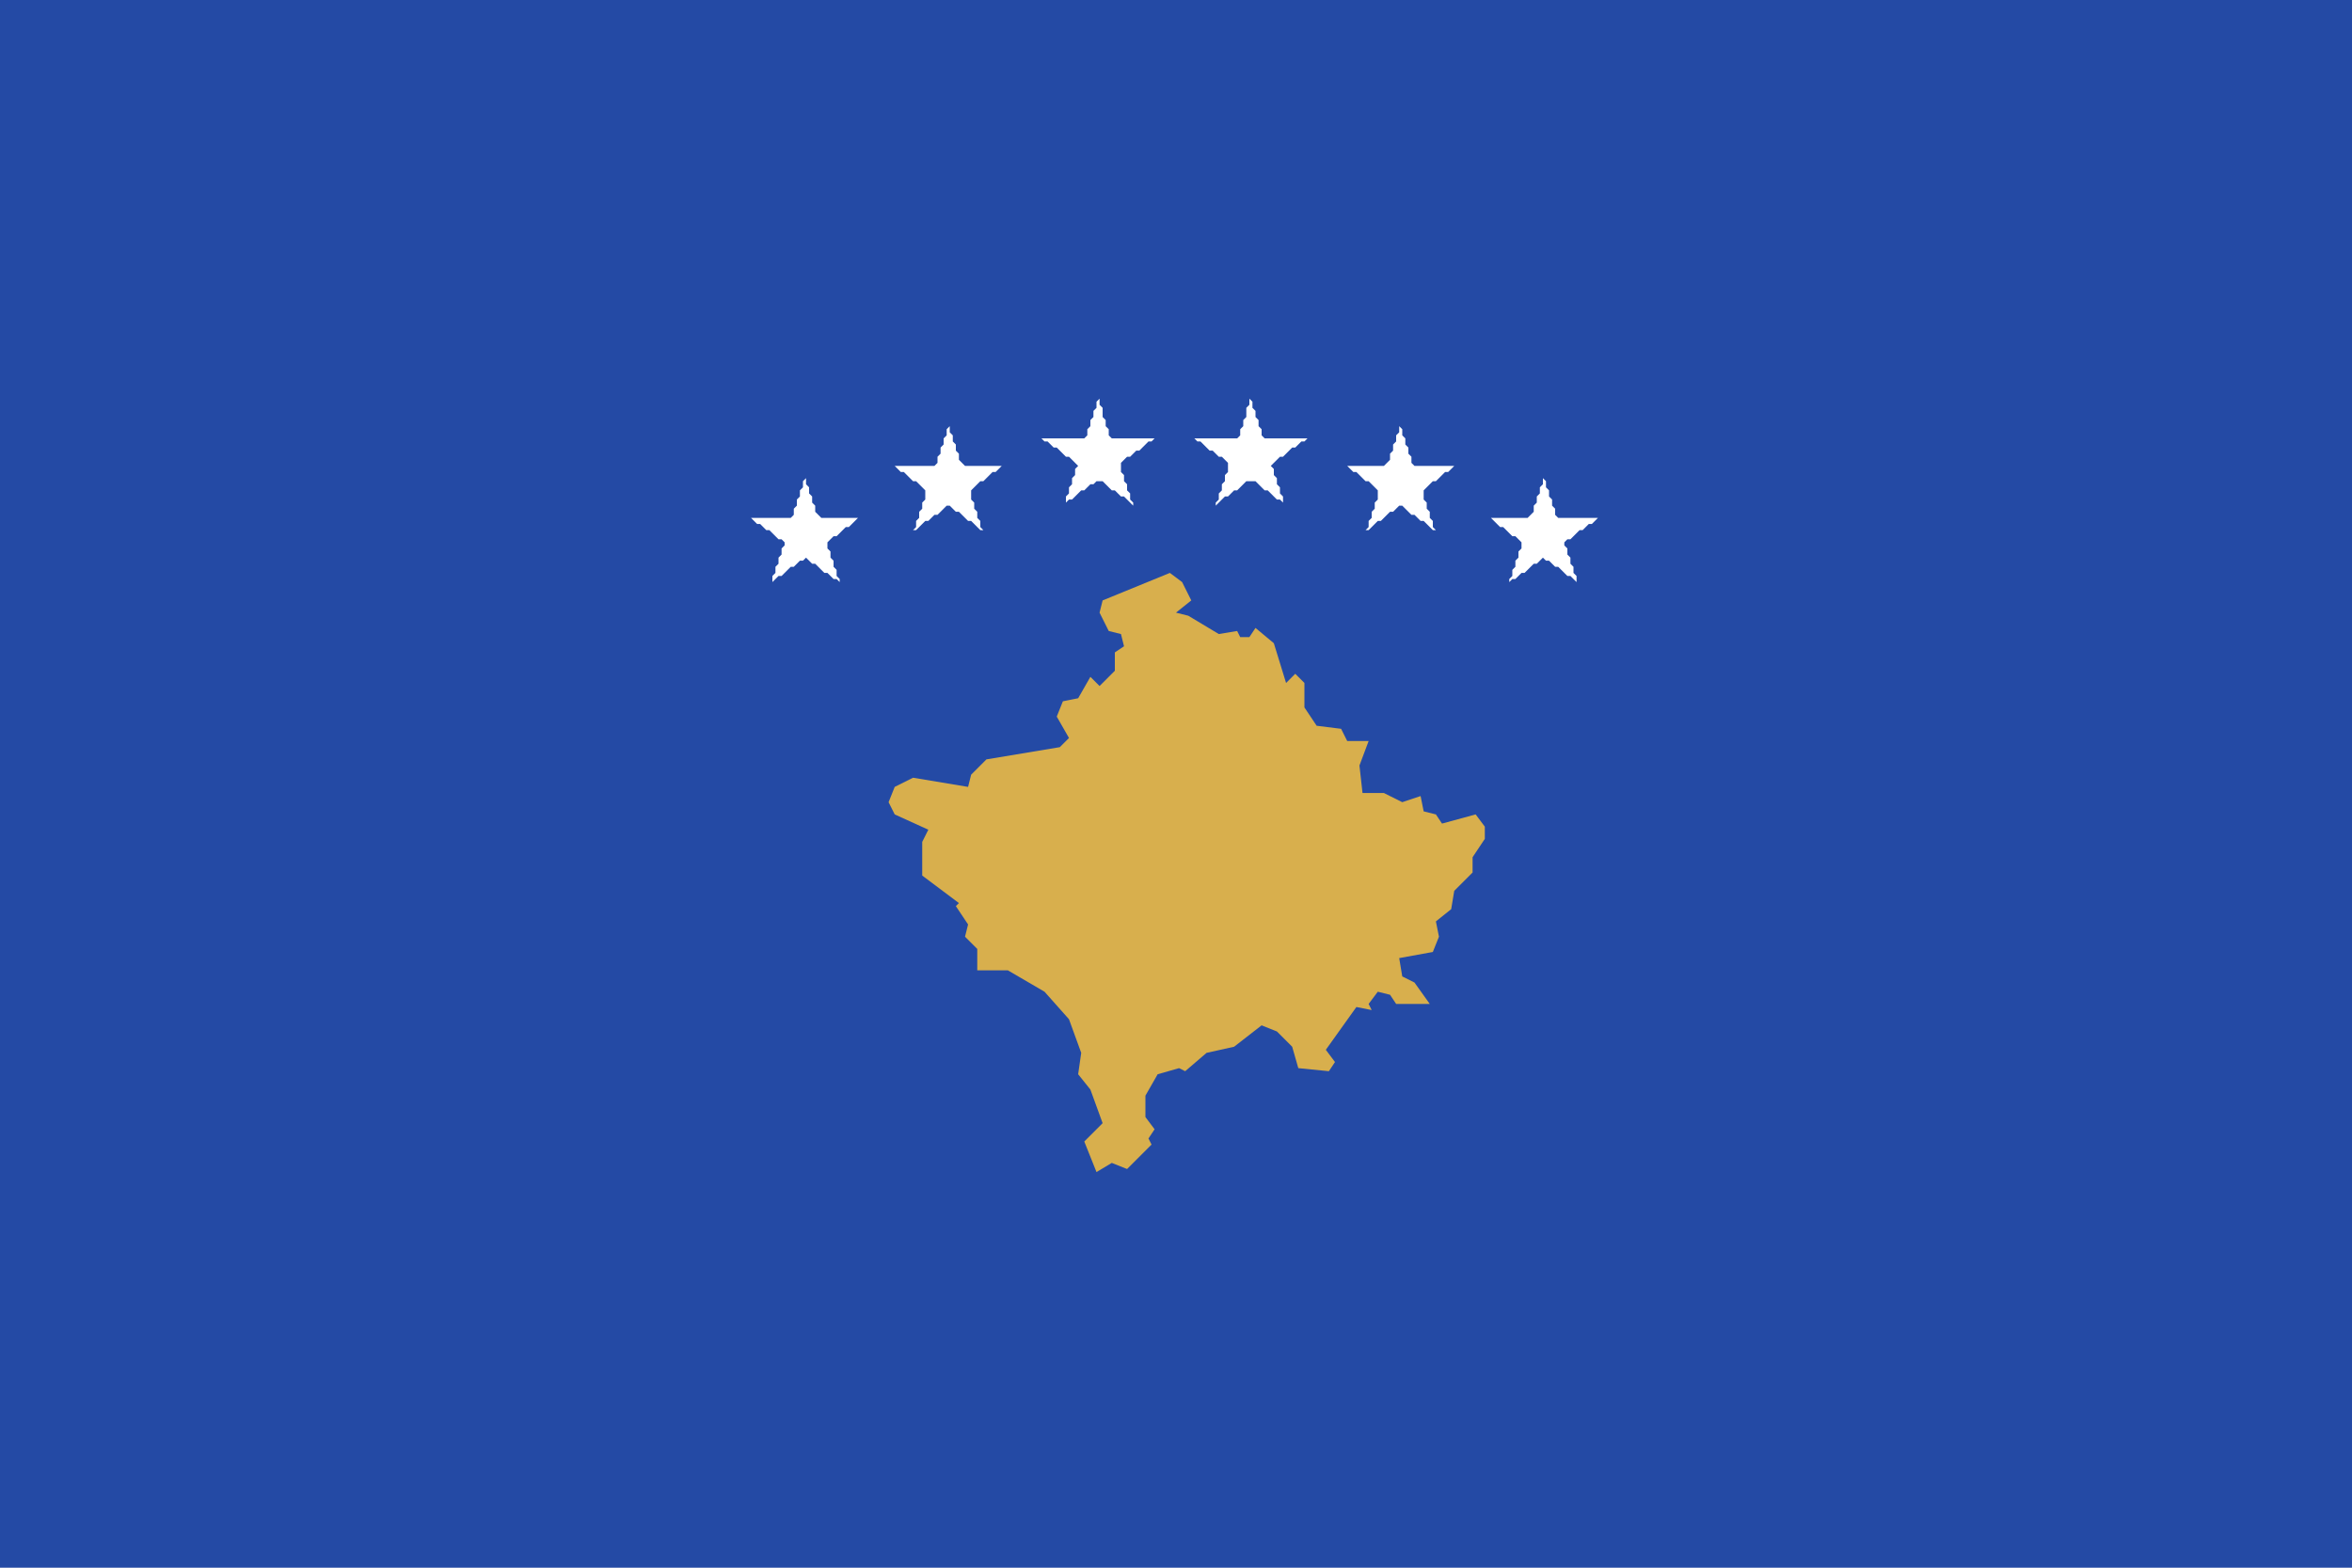
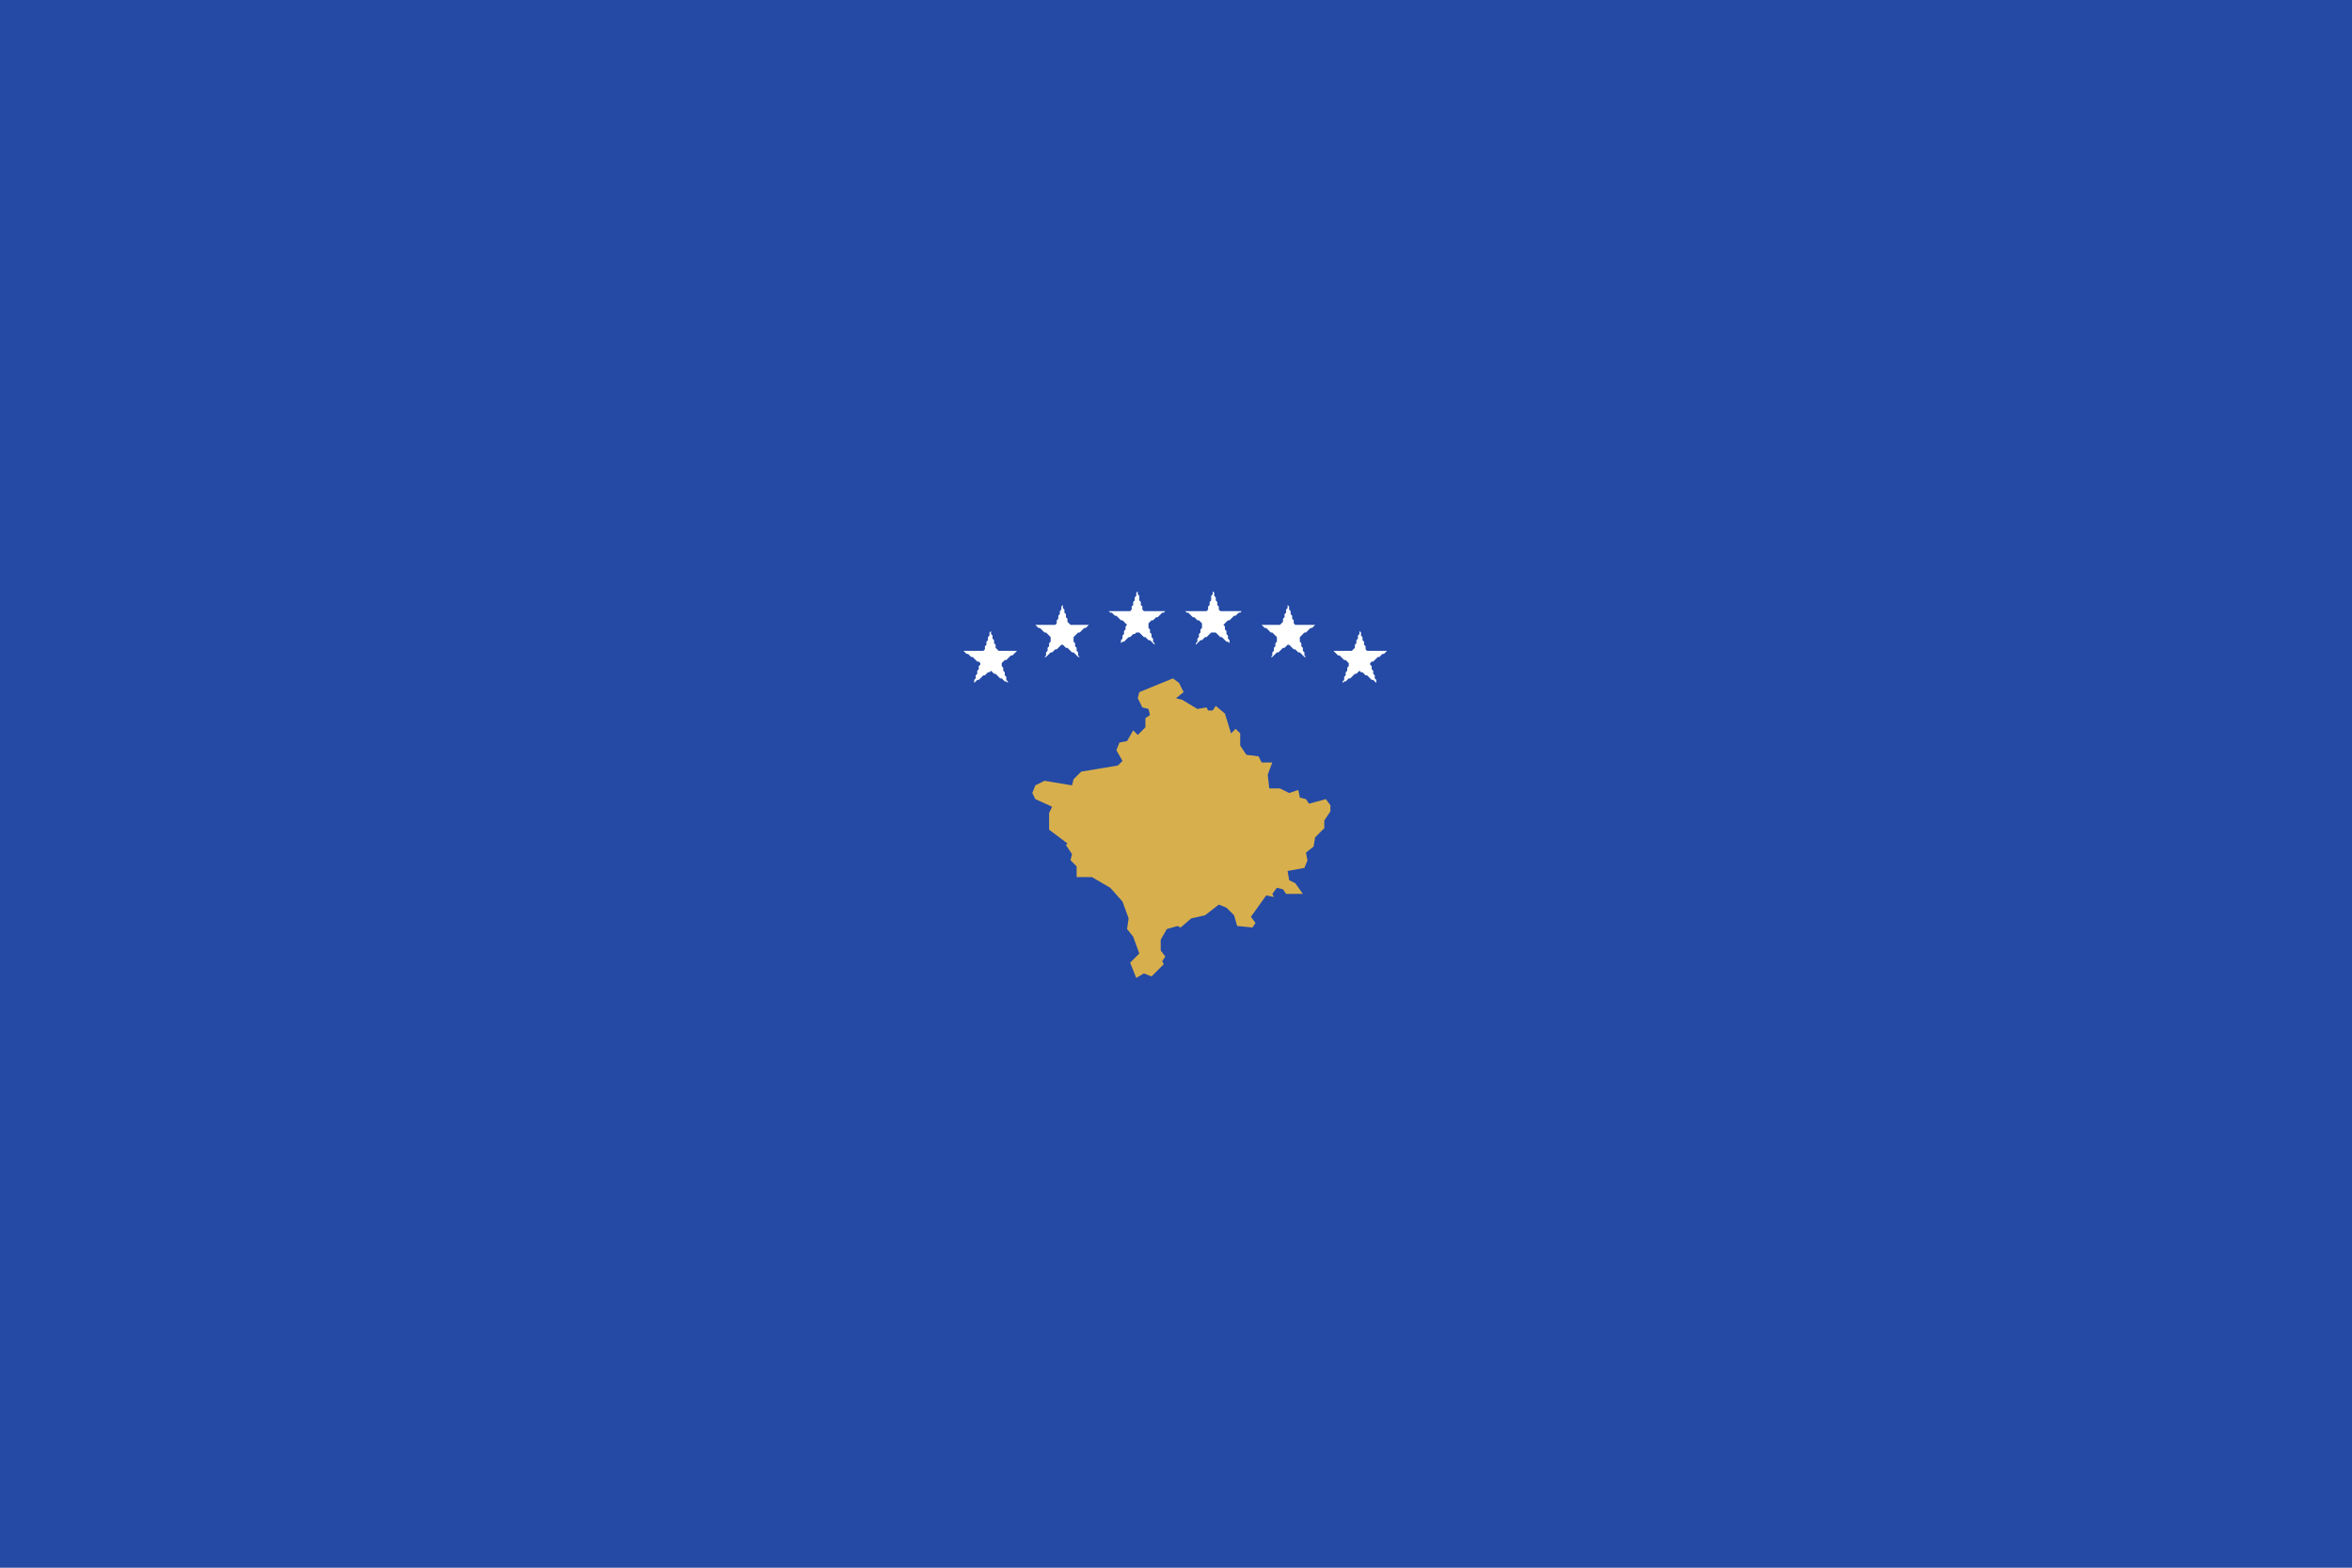
<svg xmlns="http://www.w3.org/2000/svg" width="600" height="400" viewBox="0 0 600 400">
  <rect width="600" height="400" fill="rgb(36,74,165)" />
-   <path d="M298.44,146.18 L281.28,153.20 L280.50,156.32 L282.84,161.00 L285.96,161.78 L286.74,164.90 L284.40,166.46 L284.40,171.14 L280.50,175.04 L278.16,172.70 L275.04,178.16 L271.14,178.94 L269.58,182.84 L272.70,188.30 L270.36,190.64 L251.64,193.76 L247.74,197.66 L246.96,200.78 L232.92,198.44 L228.24,200.78 L226.68,204.68 L228.24,207.80 L236.82,211.70 L235.26,214.82 L235.26,223.40 L244.62,230.42 L243.84,231.20 L246.96,235.88 L246.18,239.00 L249.30,242.12 L249.30,247.58 L257.10,247.58 L266.46,253.04 L272.70,260.06 L275.82,268.64 L275.04,274.10 L278.16,278.00 L281.28,286.58 L276.60,291.26 L279.72,299.06 L283.62,296.72 L287.52,298.28 L293.76,292.04 L292.98,290.48 L294.54,288.14 L292.20,285.02 L292.20,279.56 L295.32,274.10 L300.78,272.54 L302.34,273.32 L307.80,268.64 L314.82,267.08 L321.84,261.62 L325.74,263.18 L329.64,267.08 L331.20,272.54 L339.00,273.32 L340.56,270.98 L338.22,267.86 L346.02,256.94 L349.92,257.72 L349.14,256.16 L351.48,253.04 L354.60,253.82 L356.16,256.16 L364.74,256.16 L360.84,250.70 L357.72,249.14 L356.94,244.46 L365.52,242.90 L367.08,239.00 L366.30,235.10 L370.20,231.98 L370.98,227.30 L375.66,222.62 L375.66,218.72 L378.78,214.04 L378.78,210.92 L376.44,207.80 L367.86,210.14 L366.30,207.80 L363.18,207.02 L362.40,203.12 L357.72,204.68 L353.04,202.34 L347.58,202.34 L346.80,195.32 L349.14,189.08 L343.68,189.08 L342.12,185.96 L335.88,185.18 L332.76,180.50 L332.76,174.26 L330.42,171.92 L328.08,174.26 L324.96,164.12 L320.28,160.22 L318.72,162.56 L316.38,162.56 L315.60,161.00 L310.92,161.78 L303.12,157.10 L300.00,156.32 L303.90,153.20 L301.56,148.52 Z" fill="#D8AF4D" />
-   <path d="M407.64,132.14 L397.50,132.14 L396.72,131.36 L396.72,129.80 L395.94,129.02 L395.94,127.46 L395.16,126.68 L395.16,125.12 L394.38,124.34 L394.38,122.78 L393.60,122.00 L393.60,123.56 L392.82,124.34 L392.82,125.90 L392.04,126.68 L392.04,128.24 L391.26,129.02 L391.26,130.58 L389.70,132.14 L379.56,132.14 L380.34,132.14 L382.68,134.48 L383.46,134.48 L385.80,136.82 L386.58,136.82 L388.14,138.38 L388.14,139.94 L387.36,140.72 L387.36,142.28 L386.58,143.06 L386.58,144.62 L385.80,145.40 L385.80,146.96 L385.02,147.74 L385.02,148.52 L385.80,147.74 L386.58,147.74 L388.14,146.18 L388.92,146.18 L391.26,143.84 L392.04,143.84 L393.60,142.28 L394.38,143.06 L395.16,143.06 L396.72,144.62 L397.50,144.62 L399.84,146.96 L400.62,146.96 L402.18,148.52 L402.18,146.96 L401.40,146.18 L401.40,144.62 L400.62,143.84 L400.62,142.28 L399.84,141.50 L399.84,139.94 L399.06,139.16 L399.06,138.38 L399.84,137.60 L400.62,137.60 L402.96,135.26 L403.74,135.26 L405.30,133.70 L406.08,133.70 Z" fill="#FFFFFF" />
-   <path d="M219.66,132.14 L209.52,132.14 L207.96,130.58 L207.96,129.02 L207.18,128.24 L207.18,126.68 L206.40,125.90 L206.40,124.34 L205.62,123.56 L205.62,122.00 L204.84,122.78 L204.84,124.34 L204.06,125.12 L204.06,126.68 L203.28,127.46 L203.28,129.02 L202.50,129.80 L202.50,131.36 L201.72,132.14 L191.58,132.14 L193.14,133.70 L193.92,133.70 L195.48,135.26 L196.26,135.26 L198.60,137.60 L199.38,137.60 L200.16,138.38 L200.16,139.16 L199.38,139.94 L199.38,141.50 L198.60,142.28 L198.60,143.84 L197.82,144.62 L197.82,146.18 L197.04,146.96 L197.04,148.52 L198.60,146.96 L199.38,146.96 L201.72,144.62 L202.50,144.62 L204.06,143.06 L204.84,143.06 L205.62,142.28 L207.18,143.84 L207.96,143.84 L210.30,146.18 L211.08,146.18 L212.64,147.74 L213.42,147.74 L214.20,148.52 L214.20,147.74 L213.42,146.96 L213.42,145.40 L212.64,144.62 L212.64,143.06 L211.86,142.28 L211.86,140.72 L211.08,139.94 L211.08,138.38 L212.64,136.82 L213.42,136.82 L215.76,134.48 L216.54,134.48 L218.88,132.14 Z" fill="#FFFFFF" />
-   <path d="M342.90,118.88 L343.68,118.88 L345.24,120.44 L346.02,120.44 L348.36,122.78 L349.14,122.78 L351.48,125.12 L351.48,127.46 L350.70,128.24 L350.70,129.80 L349.92,130.58 L349.92,132.14 L349.14,132.92 L349.14,134.48 L348.36,135.26 L349.14,135.26 L351.48,132.92 L352.26,132.92 L354.60,130.58 L355.38,130.58 L356.94,129.02 L357.72,129.02 L360.06,131.36 L360.84,131.36 L362.40,132.92 L363.18,132.92 L365.52,135.26 L366.30,135.26 L365.52,134.48 L365.52,132.92 L364.74,132.14 L364.74,130.58 L363.96,129.80 L363.96,128.24 L363.18,127.46 L363.18,125.12 L365.52,122.78 L366.30,122.78 L368.64,120.44 L369.42,120.44 L370.98,118.88 L360.84,118.88 L360.06,118.10 L360.06,116.54 L359.28,115.76 L359.28,114.20 L358.50,113.42 L358.50,111.86 L357.72,111.08 L357.72,109.52 L356.94,108.74 L356.94,110.30 L356.16,111.08 L356.16,112.64 L355.38,113.42 L355.38,114.98 L354.60,115.76 L354.60,117.32 L353.04,118.88 Z" fill="#FFFFFF" />
-   <path d="M256.32,118.88 L246.18,118.88 L244.62,117.32 L244.62,115.76 L243.84,114.98 L243.84,113.42 L243.06,112.64 L243.06,111.08 L242.28,110.30 L242.28,108.74 L241.50,109.52 L241.50,111.08 L240.72,111.86 L240.72,113.42 L239.94,114.20 L239.94,115.76 L239.16,116.54 L239.16,118.10 L238.38,118.88 L228.24,118.88 L229.80,120.44 L230.58,120.44 L232.92,122.78 L233.70,122.78 L236.04,125.12 L236.04,127.46 L235.26,128.24 L235.26,129.80 L234.48,130.58 L234.48,132.14 L233.70,132.92 L233.70,134.48 L232.92,135.26 L233.70,135.26 L236.04,132.92 L236.82,132.92 L238.38,131.36 L239.16,131.36 L241.50,129.02 L242.28,129.02 L243.84,130.58 L244.62,130.58 L246.96,132.92 L247.74,132.92 L250.08,135.26 L250.86,135.26 L250.08,134.48 L250.08,132.92 L249.30,132.14 L249.30,130.58 L248.52,129.80 L248.52,128.24 L247.74,127.46 L247.74,125.12 L250.08,122.78 L250.86,122.78 L253.20,120.44 L253.98,120.44 L255.54,118.88 Z" fill="#FFFFFF" />
-   <path d="M304.68,111.86 L305.46,112.64 L306.24,112.64 L308.58,114.98 L309.36,114.98 L310.92,116.54 L311.70,116.54 L313.26,118.10 L313.26,120.44 L312.48,121.22 L312.48,122.78 L311.70,123.56 L311.70,125.12 L310.92,125.90 L310.92,127.46 L310.14,128.24 L310.14,129.02 L312.48,126.68 L313.26,126.68 L314.82,125.12 L315.60,125.12 L317.94,122.78 L320.28,122.78 L322.62,125.12 L323.40,125.12 L325.74,127.46 L326.52,127.46 L328.08,129.02 L327.30,128.24 L327.30,126.68 L326.52,125.90 L326.52,124.34 L325.74,123.56 L325.74,122.00 L324.96,121.22 L324.96,119.66 L324.18,118.88 L326.52,116.54 L327.30,116.54 L329.64,114.20 L330.42,114.20 L331.98,112.64 L332.76,112.64 L333.54,111.86 L322.62,111.86 L321.84,111.08 L321.84,109.52 L321.06,108.74 L321.06,107.18 L320.28,106.40 L320.28,104.84 L319.50,104.06 L319.50,102.50 L318.72,101.72 L318.72,103.28 L317.94,104.06 L317.94,106.40 L317.16,107.18 L317.16,108.74 L316.38,109.52 L316.38,111.08 L315.60,111.86 Z" fill="#FFFFFF" />
-   <path d="M294.54,111.86 L283.62,111.86 L282.84,111.08 L282.84,109.52 L282.06,108.74 L282.06,107.18 L281.28,106.40 L281.28,104.06 L280.50,103.28 L280.50,101.72 L279.72,102.50 L279.72,104.06 L278.94,104.84 L278.94,106.40 L278.16,107.18 L278.16,108.74 L277.38,109.52 L277.38,111.08 L276.60,111.86 L265.68,111.86 L266.46,112.64 L267.24,112.64 L268.80,114.20 L269.58,114.20 L271.92,116.54 L272.70,116.54 L275.04,118.88 L274.26,119.66 L274.26,121.22 L273.48,122.00 L273.48,123.56 L272.70,124.34 L272.70,125.90 L271.92,126.68 L271.92,128.24 L271.14,129.02 L272.70,127.46 L273.48,127.46 L275.82,125.12 L276.60,125.12 L278.16,123.56 L278.94,123.56 L279.72,122.78 L281.28,122.78 L283.62,125.12 L284.40,125.12 L285.96,126.68 L286.74,126.68 L289.08,129.02 L289.08,128.24 L288.30,127.46 L288.30,125.90 L287.52,125.12 L287.52,123.56 L286.74,122.78 L286.74,121.22 L285.96,120.44 L285.96,118.10 L287.52,116.54 L288.30,116.54 L289.86,114.98 L290.64,114.98 L292.98,112.64 L293.76,112.64 Z" fill="#FFFFFF" />
+   <g transform="translate(300 200) scale(0.5) translate(-300 -200)">
+     <path d="M298.44,146.18 L281.28,153.20 L280.50,156.32 L282.84,161.00 L285.96,161.78 L286.74,164.90 L284.40,166.46 L284.40,171.14 L280.50,175.04 L278.16,172.70 L275.04,178.16 L271.14,178.94 L269.58,182.84 L272.70,188.30 L270.36,190.64 L251.64,193.76 L247.74,197.66 L246.96,200.78 L232.92,198.44 L228.24,200.78 L226.68,204.68 L228.24,207.80 L236.82,211.70 L235.26,214.82 L235.26,223.40 L244.62,230.42 L243.84,231.20 L246.96,235.88 L246.18,239.00 L249.30,242.12 L249.30,247.58 L257.10,247.58 L266.46,253.04 L272.70,260.06 L275.82,268.64 L275.04,274.10 L278.16,278.00 L281.28,286.58 L276.60,291.26 L279.72,299.06 L283.62,296.72 L287.52,298.28 L293.76,292.04 L292.98,290.48 L294.54,288.14 L292.20,285.02 L292.20,279.56 L295.32,274.10 L300.78,272.54 L302.34,273.32 L307.80,268.64 L314.82,267.08 L321.84,261.62 L325.74,263.18 L329.64,267.08 L331.20,272.54 L339.00,273.32 L340.56,270.98 L338.22,267.86 L346.02,256.94 L349.92,257.72 L349.14,256.16 L351.48,253.04 L354.60,253.82 L356.16,256.16 L364.74,256.16 L360.84,250.70 L357.72,249.14 L356.94,244.46 L365.52,242.90 L367.08,239.00 L366.30,235.10 L370.20,231.98 L370.98,227.30 L375.66,222.62 L375.66,218.72 L378.78,214.04 L378.78,210.92 L376.44,207.80 L367.86,210.14 L366.30,207.80 L363.18,207.02 L362.40,203.12 L357.72,204.68 L353.04,202.34 L347.58,202.34 L346.80,195.32 L349.14,189.08 L343.68,189.08 L342.12,185.96 L335.88,185.18 L332.76,180.50 L332.76,174.26 L330.42,171.92 L328.08,174.26 L324.96,164.12 L320.28,160.22 L318.72,162.56 L316.38,162.56 L315.60,161.00 L310.92,161.78 L303.12,157.10 L300.00,156.32 L303.90,153.20 L301.56,148.52 Z" fill="#D8AF4D" />
+     <path d="M407.64,132.14 L397.50,132.14 L396.72,131.36 L396.72,129.80 L395.94,129.02 L395.94,127.46 L395.16,126.68 L395.16,125.12 L394.38,124.34 L394.38,122.78 L393.60,122.00 L393.60,123.56 L392.82,124.34 L392.82,125.90 L392.04,126.68 L392.04,128.24 L391.26,129.02 L391.26,130.58 L389.70,132.14 L379.56,132.14 L380.34,132.14 L382.68,134.48 L383.46,134.48 L385.80,136.82 L386.58,136.82 L388.14,138.38 L388.14,139.94 L387.36,140.72 L387.36,142.28 L386.58,143.06 L386.58,144.62 L385.80,145.40 L385.80,146.96 L385.02,147.74 L385.02,148.52 L385.80,147.74 L386.58,147.74 L388.14,146.18 L388.92,146.18 L391.26,143.84 L392.04,143.84 L393.60,142.28 L394.38,143.06 L395.16,143.06 L396.72,144.62 L397.50,144.62 L399.84,146.96 L400.62,146.96 L402.18,148.52 L402.18,146.96 L401.40,146.18 L401.40,144.62 L400.62,143.84 L400.62,142.28 L399.84,141.50 L399.84,139.94 L399.06,139.16 L399.06,138.38 L399.84,137.60 L400.62,137.60 L402.96,135.26 L403.74,135.26 L405.30,133.70 L406.08,133.70 Z" fill="#FFFFFF" />
+     <path d="M219.66,132.14 L209.52,132.14 L207.96,130.58 L207.96,129.02 L207.18,128.24 L207.18,126.68 L206.40,125.90 L206.40,124.34 L205.62,123.56 L205.62,122.00 L204.84,122.78 L204.84,124.34 L204.06,125.12 L204.06,126.68 L203.28,127.46 L203.28,129.02 L202.50,129.80 L202.50,131.36 L201.72,132.14 L191.58,132.14 L193.14,133.70 L193.92,133.70 L195.48,135.26 L196.26,135.26 L198.60,137.60 L199.38,137.60 L200.16,138.38 L200.16,139.16 L199.38,139.94 L199.38,141.50 L198.60,142.28 L198.60,143.84 L197.82,144.62 L197.82,146.18 L197.04,146.96 L197.04,148.52 L198.60,146.96 L199.38,146.96 L201.72,144.62 L202.50,144.62 L204.06,143.06 L204.84,143.06 L205.62,142.28 L207.18,143.84 L207.96,143.84 L210.30,146.18 L211.08,146.18 L212.64,147.74 L213.42,147.74 L214.20,148.52 L214.20,147.74 L213.42,146.96 L213.42,145.40 L212.64,144.62 L212.64,143.06 L211.86,142.28 L211.86,140.72 L211.08,139.94 L211.08,138.38 L212.64,136.82 L213.42,136.82 L215.76,134.48 L216.54,134.48 L218.88,132.14 Z" fill="#FFFFFF" />
+     <path d="M342.90,118.88 L343.68,118.88 L345.24,120.44 L346.02,120.44 L348.36,122.78 L349.14,122.78 L351.48,125.12 L351.48,127.46 L350.70,128.24 L350.70,129.80 L349.92,130.58 L349.92,132.14 L349.14,132.92 L349.14,134.48 L348.36,135.26 L349.14,135.26 L351.48,132.92 L352.26,132.92 L354.60,130.58 L355.38,130.58 L356.94,129.02 L357.72,129.02 L360.06,131.36 L360.84,131.36 L362.40,132.92 L363.18,132.92 L365.52,135.26 L366.30,135.26 L365.52,134.48 L365.52,132.92 L364.74,132.14 L364.74,130.58 L363.96,129.80 L363.96,128.24 L363.18,127.46 L363.18,125.12 L365.52,122.78 L366.30,122.78 L368.64,120.44 L369.42,120.44 L370.98,118.88 L360.84,118.88 L360.06,118.10 L360.06,116.54 L359.28,115.76 L359.28,114.20 L358.50,113.42 L358.50,111.86 L357.72,111.08 L357.72,109.52 L356.94,108.74 L356.94,110.30 L356.16,111.08 L356.16,112.64 L355.38,113.42 L355.38,114.98 L354.60,115.76 L354.60,117.32 L353.04,118.88 Z" fill="#FFFFFF" />
+     <path d="M256.32,118.88 L246.18,118.88 L244.62,117.32 L244.62,115.76 L243.84,114.98 L243.84,113.42 L243.06,112.64 L243.06,111.08 L242.28,110.30 L242.28,108.74 L241.50,109.52 L241.50,111.08 L240.72,111.86 L240.72,113.42 L239.94,114.20 L239.94,115.76 L239.16,116.54 L239.16,118.10 L238.38,118.88 L228.24,118.88 L229.80,120.44 L230.58,120.44 L232.92,122.78 L233.70,122.78 L236.04,125.12 L236.04,127.46 L235.26,128.24 L235.26,129.80 L234.48,130.58 L234.48,132.14 L233.70,132.92 L233.70,134.48 L232.92,135.26 L233.70,135.26 L236.04,132.92 L236.82,132.92 L238.38,131.36 L239.16,131.36 L241.50,129.02 L242.28,129.02 L243.84,130.58 L244.62,130.58 L246.96,132.92 L247.74,132.92 L250.08,135.26 L250.86,135.26 L250.08,134.48 L250.08,132.92 L249.30,132.14 L249.30,130.58 L248.52,129.80 L248.52,128.24 L247.74,127.46 L247.74,125.12 L250.08,122.78 L250.86,122.78 L253.20,120.44 L253.98,120.44 L255.54,118.88 Z" fill="#FFFFFF" />
+     <path d="M304.68,111.86 L305.46,112.64 L306.24,112.64 L308.58,114.98 L309.36,114.98 L310.92,116.54 L311.70,116.54 L313.26,118.10 L313.26,120.44 L312.48,121.22 L312.48,122.78 L311.70,123.56 L311.70,125.12 L310.92,125.90 L310.92,127.46 L310.14,128.24 L310.14,129.02 L312.48,126.68 L313.26,126.68 L314.82,125.12 L315.60,125.12 L317.94,122.78 L320.28,122.78 L322.62,125.12 L323.40,125.12 L325.74,127.46 L326.52,127.46 L328.08,129.02 L327.30,128.24 L327.30,126.68 L326.52,125.90 L326.52,124.34 L325.74,123.56 L325.74,122.00 L324.96,121.22 L324.96,119.66 L324.18,118.88 L326.52,116.54 L327.30,116.54 L329.64,114.20 L330.42,114.20 L331.98,112.64 L332.76,112.64 L333.54,111.86 L322.62,111.86 L321.84,111.08 L321.84,109.52 L321.06,108.74 L321.06,107.18 L320.28,106.40 L320.28,104.84 L319.50,104.06 L319.50,102.50 L318.72,101.72 L318.72,103.28 L317.94,104.06 L317.94,106.40 L317.16,107.18 L317.16,108.74 L316.38,109.52 L316.38,111.08 L315.60,111.86 Z" fill="#FFFFFF" />
+     <path d="M294.54,111.86 L283.62,111.86 L282.84,111.08 L282.84,109.52 L282.06,108.74 L282.06,107.18 L281.28,106.40 L281.28,104.06 L280.50,103.28 L280.50,101.72 L279.72,102.50 L279.72,104.06 L278.94,104.84 L278.94,106.40 L278.16,107.18 L278.16,108.74 L277.38,109.52 L277.38,111.08 L276.60,111.86 L265.68,111.86 L266.46,112.64 L267.24,112.64 L268.80,114.20 L269.58,114.20 L271.92,116.54 L272.70,116.54 L275.04,118.88 L274.26,119.66 L274.26,121.22 L273.48,122.00 L273.48,123.56 L272.70,124.34 L272.70,125.90 L271.92,126.68 L271.92,128.24 L271.14,129.02 L272.70,127.46 L273.48,127.46 L275.82,125.12 L276.60,125.12 L278.16,123.56 L278.94,123.56 L279.72,122.78 L281.28,122.78 L283.62,125.12 L284.40,125.12 L285.96,126.68 L286.74,126.68 L289.08,129.02 L289.08,128.24 L288.30,127.46 L288.30,125.90 L287.52,125.12 L287.52,123.56 L286.74,122.78 L286.74,121.22 L285.96,120.44 L285.96,118.10 L287.52,116.54 L288.30,116.54 L289.86,114.98 L290.64,114.98 L292.98,112.64 L293.76,112.64 Z" fill="#FFFFFF" />
+   </g>
</svg>
